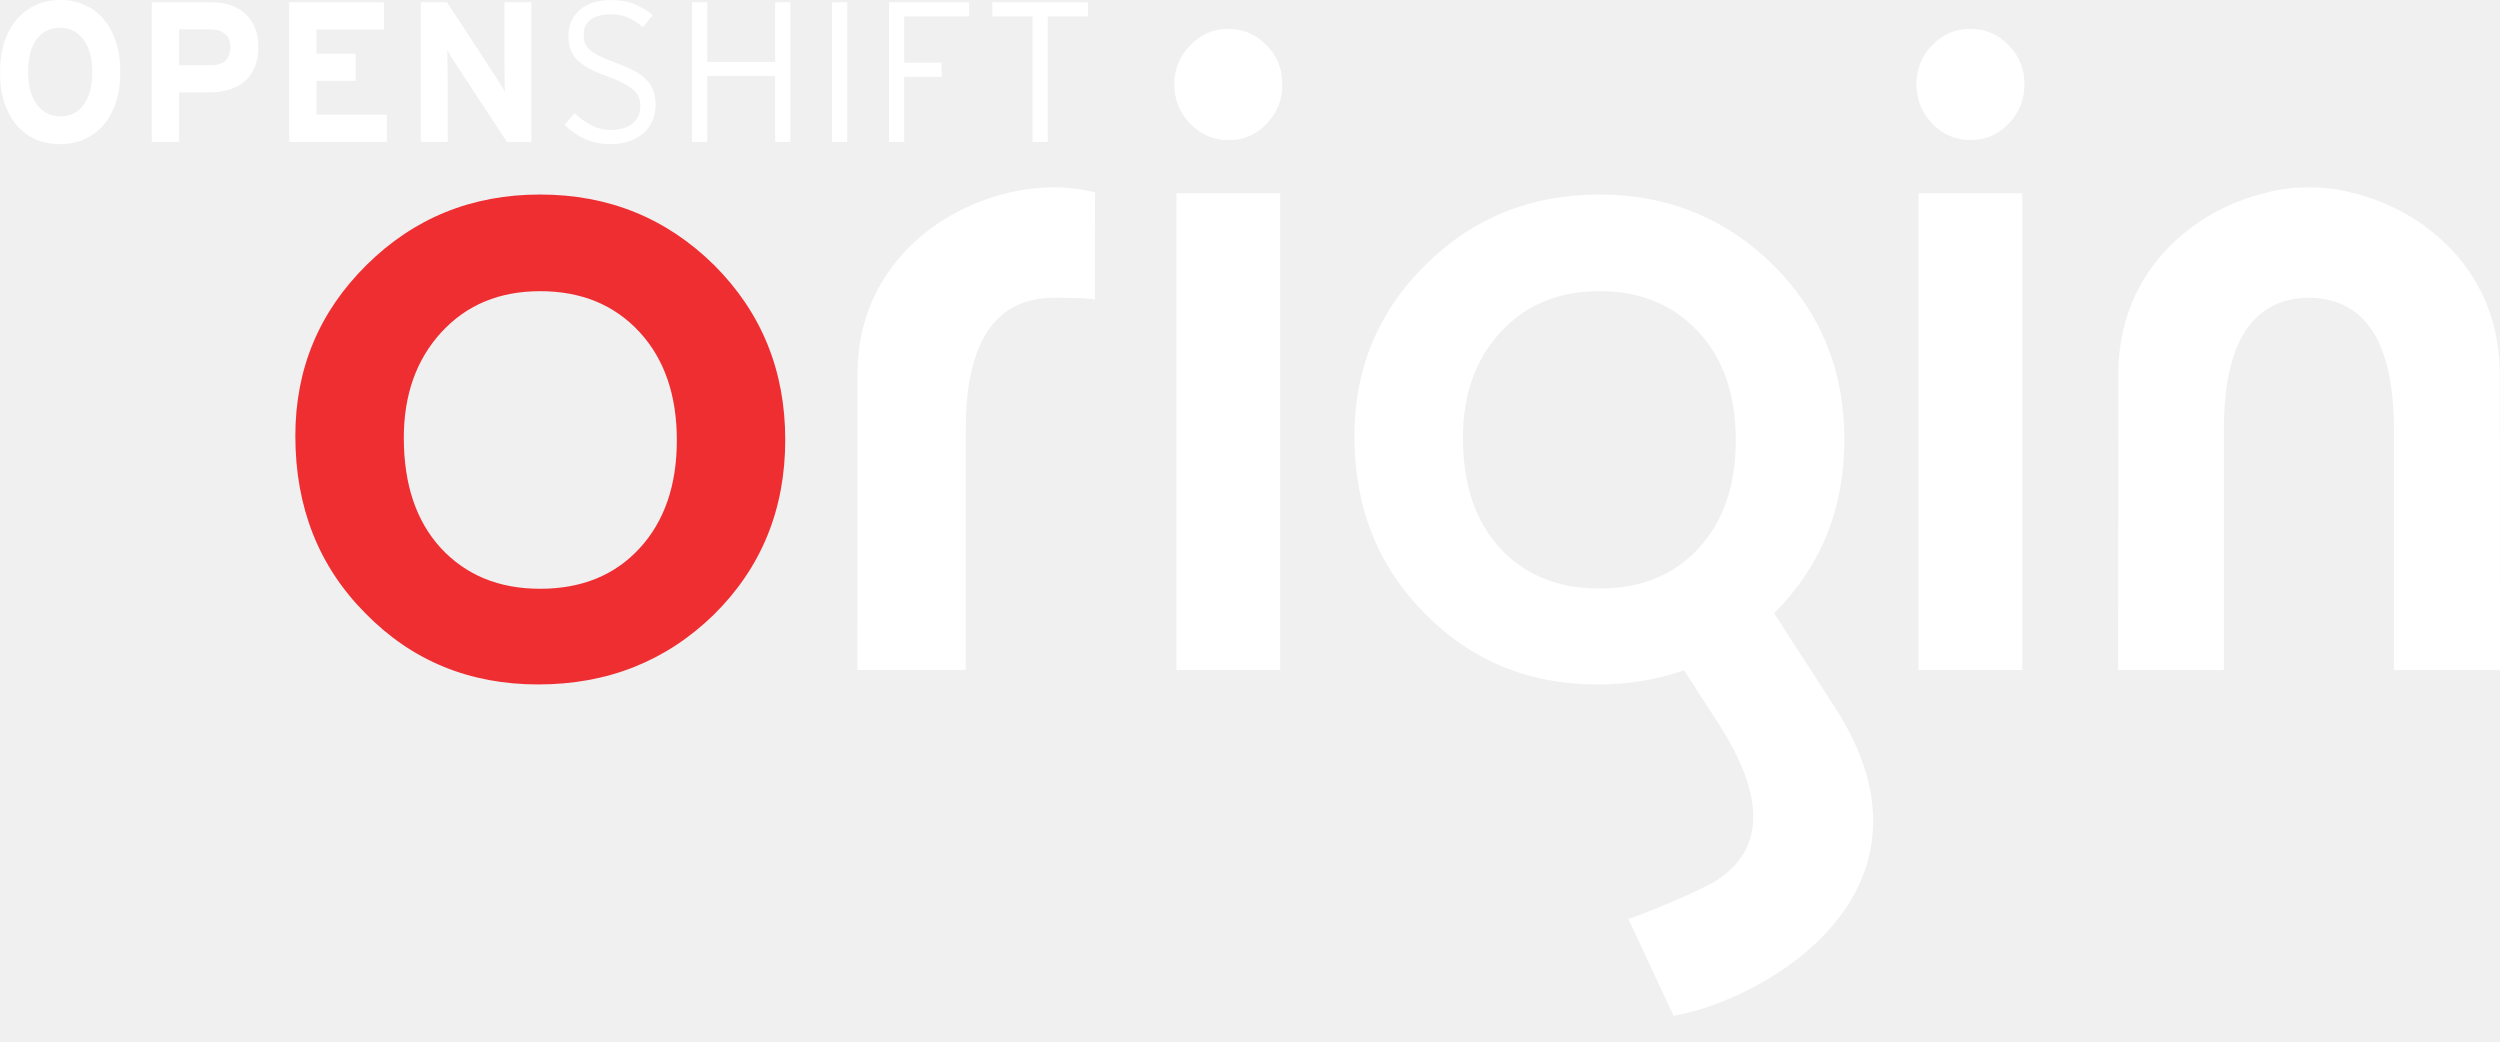
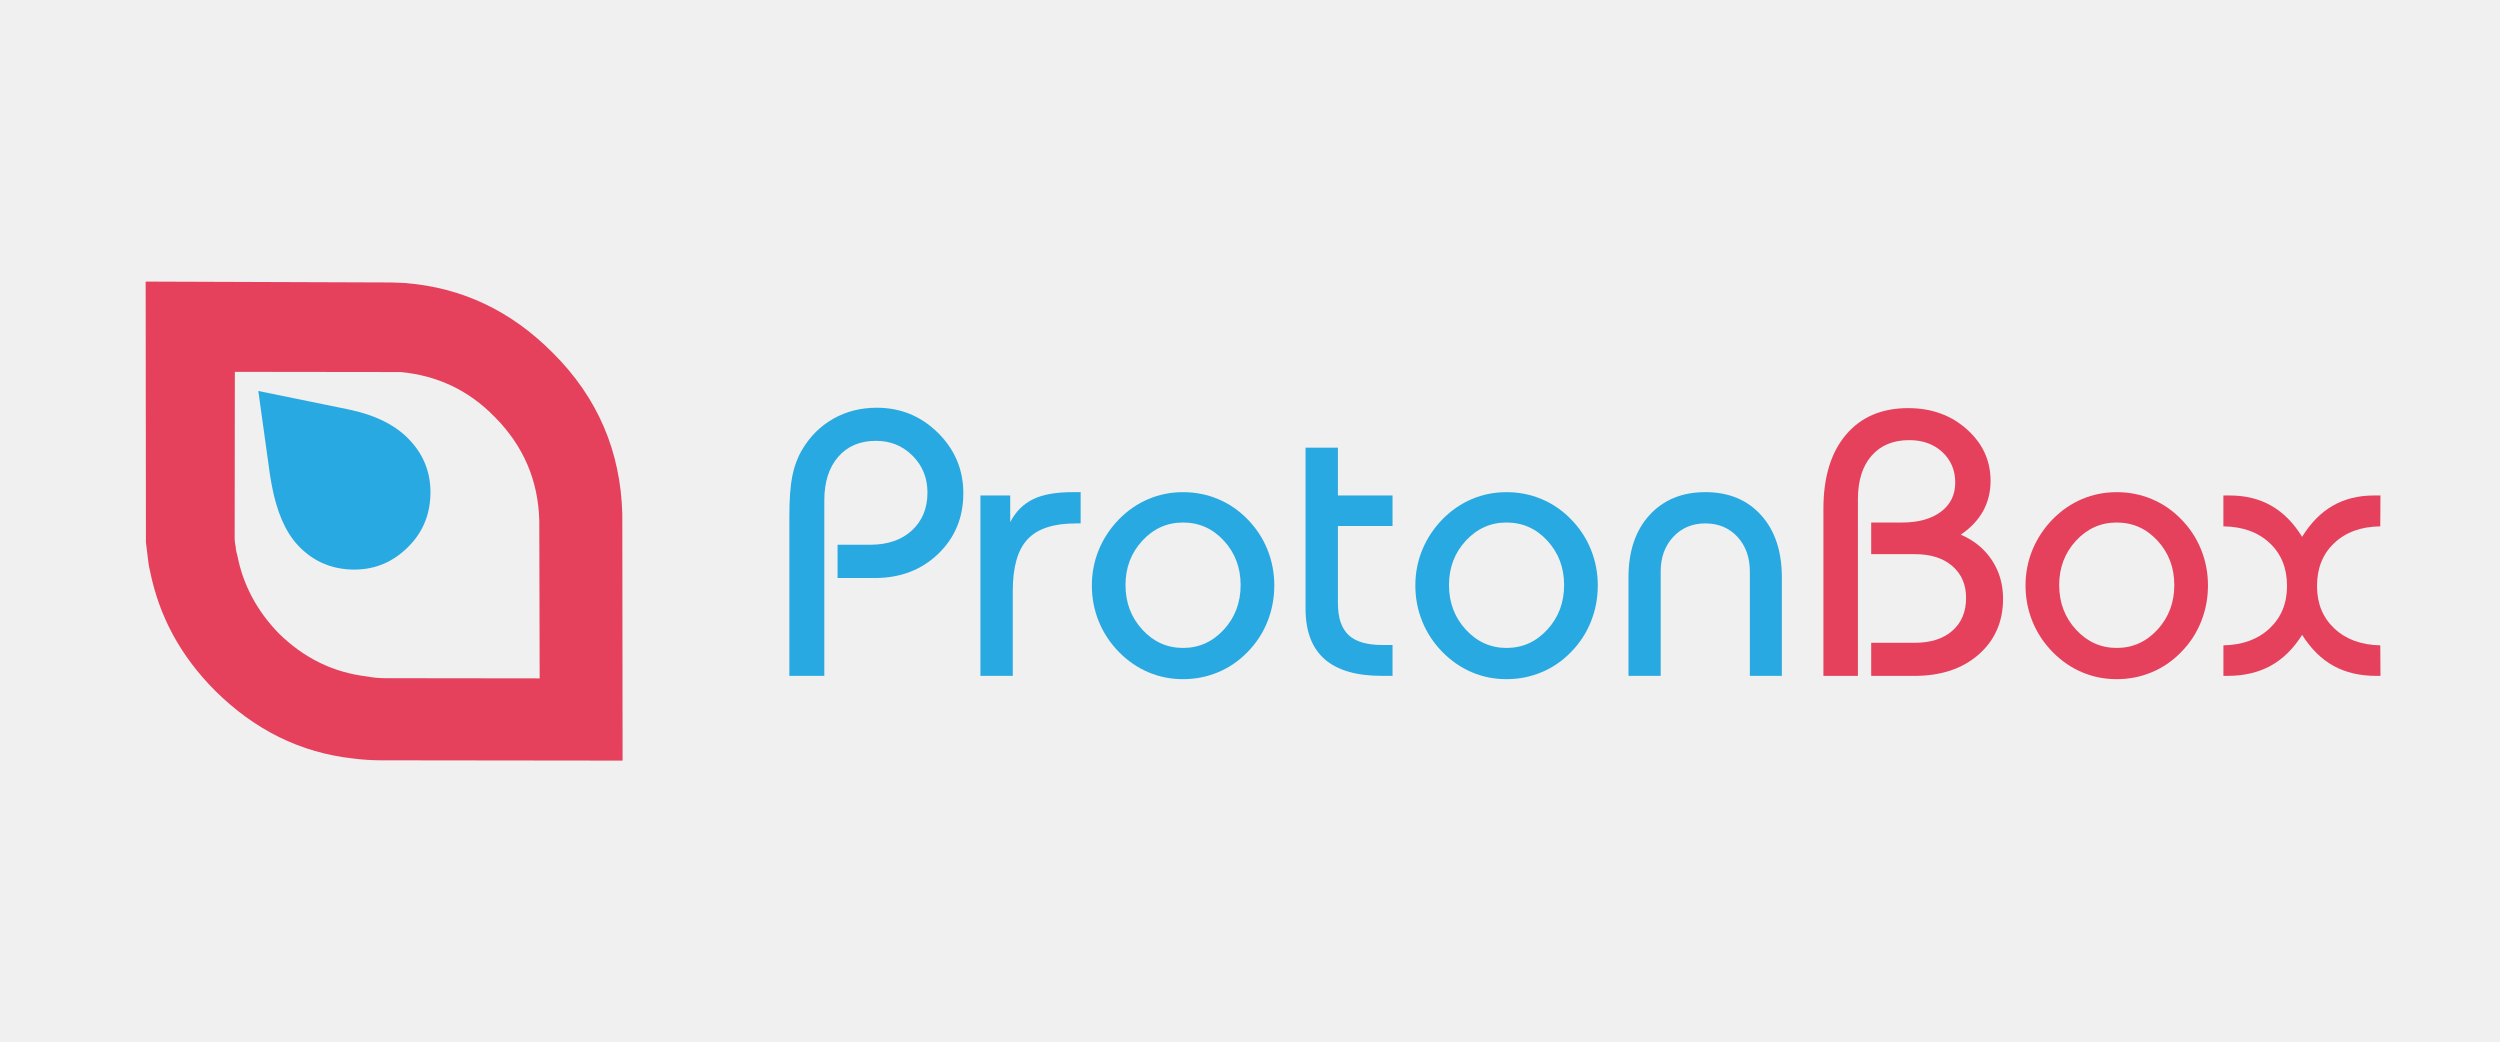
- <svg xmlns="http://www.w3.org/2000/svg" version="1.2" baseProfile="tiny" id="Layer_1" x="0px" y="0px" width="132px" height="55px" viewBox="0 0 132 55" xml:space="preserve">
-   <g id="g3187">
-     <g id="g6186" transform="matrix(1.6755 0 0 -1.6917 -334.84 486.75)">
-       <path id="path6188" fill="#EF2E32" d="M212.57,274.063c0-1.447,0.386-2.591,1.159-3.432c0.793-0.852,1.837-1.279,3.136-1.279    c1.308,0,2.352,0.421,3.135,1.263s1.174,1.967,1.174,3.374s-0.391,2.531-1.174,3.374c-0.793,0.852-1.838,1.277-3.135,1.277    c-1.279,0-2.315-0.425-3.107-1.277C212.966,276.51,212.57,275.409,212.57,274.063 M209.152,274.123    c0,2.09,0.747,3.869,2.244,5.335c1.496,1.466,3.318,2.199,5.468,2.199c2.159,0,3.991-0.738,5.497-2.214    c1.486-1.477,2.229-3.289,2.229-5.439c0-2.169-0.748-3.987-2.244-5.454c-1.506-1.456-3.353-2.184-5.541-2.184    c-2.171,0-3.988,0.743-5.454,2.229C209.884,270.061,209.152,271.904,209.152,274.123" />
-     </g>
-     <path id="path6194" fill="#FFFFFF" d="M64.845,1.522c-0.779,0-1.441,0.293-2,0.867c-0.559,0.573-0.842,1.255-0.842,2.043   c0,0.829,0.283,1.528,0.842,2.103c0.559,0.575,1.229,0.867,2.021,0.867c0.791,0,1.463-0.292,2.01-0.867   c0.559-0.573,0.832-1.264,0.832-2.079c0-0.813-0.273-1.506-0.832-2.065C66.316,1.816,65.636,1.523,64.845,1.522L64.845,1.522   L64.845,1.522z M62.119,10.206v25.173h5.475V10.206H62.119L62.119,10.206z" />
-     <path id="path6196" fill="#FFFFFF" d="M106.777,35.378H101.3V10.205h5.477V35.378L106.777,35.378z M101.187,4.429   c0-0.788,0.279-1.47,0.836-2.045c0.559-0.573,1.229-0.861,2.006-0.861c0.793,0,1.467,0.288,2.025,0.861   c0.559,0.562,0.838,1.25,0.838,2.064s-0.279,1.51-0.838,2.084c-0.545,0.575-1.213,0.862-2.004,0.862   c-0.793,0-1.467-0.287-2.025-0.862C101.466,5.958,101.187,5.257,101.187,4.429" />
-     <g id="g6447" transform="matrix(.99955 0 0 1.023 -1053.6 -130.43)">
-       <g id="text6218">
-         <path id="path844" fill="#FFFFFF" d="M1060.431,131.207c0-0.584-0.078-1.104-0.236-1.556c-0.152-0.459-0.367-0.849-0.649-1.165     c-0.276-0.323-0.61-0.566-1-0.73c-0.385-0.173-0.811-0.259-1.278-0.259c-0.473,0-0.907,0.086-1.297,0.259     c-0.391,0.172-0.727,0.419-1.01,0.742c-0.281,0.316-0.5,0.704-0.658,1.164c-0.151,0.46-0.227,0.982-0.227,1.567     c0,0.583,0.076,1.105,0.227,1.566c0.158,0.452,0.373,0.841,0.649,1.165c0.281,0.316,0.615,0.558,0.999,0.73     c0.391,0.165,0.825,0.247,1.299,0.247c0.467,0,0.895-0.086,1.288-0.258c0.391-0.172,0.727-0.415,1.008-0.731     c0.281-0.323,0.498-0.714,0.649-1.174C1060.353,132.312,1060.431,131.789,1060.431,131.207z M1058.948,131.228     c0,0.734-0.154,1.296-0.463,1.689c-0.303,0.391-0.707,0.587-1.215,0.587c-0.508,0-0.92-0.199-1.237-0.598     c-0.315-0.398-0.473-0.964-0.473-1.699s0.151-1.298,0.453-1.691c0.309-0.39,0.717-0.586,1.225-0.586     c0.508,0,0.92,0.199,1.237,0.598C1058.789,129.926,1058.948,130.493,1058.948,131.228L1058.948,131.228z" />
-         <path id="path846" fill="#FFFFFF" d="M1067.723,129.897c0-0.384-0.064-0.717-0.195-0.999c-0.129-0.288-0.309-0.529-0.535-0.722     c-0.227-0.193-0.49-0.332-0.793-0.422c-0.303-0.096-0.621-0.144-0.958-0.144h-3.152v7.21h1.442v-2.555h1.587     c0.371,0,0.713-0.044,1.03-0.134c0.322-0.089,0.6-0.23,0.834-0.422c0.233-0.193,0.416-0.436,0.545-0.732     C1067.659,130.678,1067.723,130.316,1067.723,129.897z M1066.24,129.93c0,0.625-0.344,0.937-1.03,0.937h-1.678v-1.855h1.657     c0.322,0,0.576,0.075,0.764,0.226C1066.144,129.384,1066.24,129.614,1066.24,129.93L1066.24,129.93z" />
-         <path id="path848" fill="#FFFFFF" d="M1074.511,134.822v-1.411h-3.719v-1.74h2.071v-1.401h-2.071v-1.247h3.564v-1.411h-5.006     v7.21H1074.511z" />
-         <path id="path850" fill="#FFFFFF" d="M1082.146,134.822v-7.21h-1.422v3.049c0,0.103,0,0.23,0,0.381     c0.006,0.152,0.01,0.305,0.01,0.464c0,0.151,0,0.295,0,0.431c0.008,0.132,0.01,0.23,0.01,0.3     c-0.047-0.096-0.123-0.221-0.227-0.371c-0.096-0.158-0.189-0.305-0.277-0.443l-2.556-3.811h-1.38v7.21h1.422v-3.172     c0-0.103-0.004-0.23-0.012-0.381c0-0.152,0-0.304,0-0.453c0-0.158-0.004-0.303-0.01-0.431c0-0.137,0-0.242,0-0.309     c0.047,0.096,0.121,0.223,0.215,0.381c0.104,0.151,0.199,0.295,0.289,0.432l2.648,3.935L1082.146,134.822L1082.146,134.822z" />
-       </g>
-       <g id="text6222">
-         <path id="path833" fill="#FFFFFF" d="M1088.707,132.927c0-0.268-0.035-0.505-0.104-0.711c-0.068-0.205-0.186-0.394-0.35-0.566     c-0.158-0.172-0.371-0.329-0.637-0.474c-0.27-0.145-0.602-0.288-1-0.432c-0.363-0.13-0.659-0.25-0.885-0.36     c-0.221-0.112-0.393-0.221-0.516-0.33c-0.123-0.117-0.205-0.233-0.246-0.35c-0.043-0.122-0.063-0.261-0.063-0.41     c0-0.144,0.024-0.279,0.072-0.402c0.055-0.132,0.137-0.243,0.246-0.341c0.117-0.095,0.264-0.172,0.443-0.226     c0.178-0.061,0.391-0.094,0.639-0.094c0.363,0,0.676,0.059,0.936,0.177c0.268,0.11,0.531,0.274,0.793,0.494l0.516-0.628     c-0.303-0.241-0.625-0.43-0.969-0.567c-0.336-0.137-0.746-0.205-1.227-0.205c-0.336,0-0.645,0.041-0.926,0.123     c-0.275,0.082-0.512,0.206-0.711,0.37c-0.192,0.158-0.344,0.35-0.453,0.578c-0.109,0.226-0.164,0.485-0.164,0.772     c0,0.262,0.035,0.492,0.102,0.69c0.076,0.2,0.193,0.381,0.35,0.546c0.166,0.158,0.379,0.308,0.639,0.453     c0.268,0.137,0.598,0.275,0.989,0.411c0.33,0.117,0.604,0.234,0.825,0.35c0.219,0.11,0.395,0.222,0.526,0.34     c0.137,0.116,0.233,0.243,0.287,0.381c0.057,0.137,0.082,0.288,0.082,0.453c0,0.385-0.141,0.685-0.422,0.907     c-0.274,0.22-0.653,0.328-1.131,0.328c-0.371,0-0.715-0.078-1.032-0.237c-0.315-0.158-0.61-0.367-0.885-0.629l-0.535,0.599     c0.289,0.288,0.639,0.529,1.051,0.722c0.418,0.185,0.875,0.278,1.37,0.278c0.377,0,0.713-0.052,1.008-0.155     c0.297-0.103,0.547-0.243,0.752-0.422c0.205-0.179,0.362-0.391,0.463-0.64C1088.65,133.473,1088.707,133.209,1088.707,132.927z" />
-         <path id="path835" fill="#FFFFFF" d="M1095.825,134.822v-7.21h-0.805v3.08h-3.586v-3.08h-0.802v7.21h0.802v-3.399h3.586v3.399     H1095.825z" />
-         <path id="path837" fill="#FFFFFF" d="M1098.83,134.822v-7.21h-0.803v7.21H1098.83z" />
-         <path id="path839" fill="#FFFFFF" d="M1105.269,128.343v-0.731h-4.234v7.21h0.803v-3.357h1.979v-0.732h-1.979v-2.388     L1105.269,128.343L1105.269,128.343z" />
-         <path id="path841" fill="#FFFFFF" d="M1111.543,128.343v-0.731h-5.049v0.731h2.122v6.479h0.805v-6.479H1111.543z" />
-       </g>
-     </g>
-     <path id="path6212" fill="#FFFFFF" d="M84.435,10.271c-3.602,0-6.658,1.229-9.166,3.709c-2.506,2.479-3.756,5.5-3.756,9.035   c0,3.754,1.229,6.863,3.686,9.344c2.457,2.514,5.506,3.78,9.143,3.78c1.641,0,3.164-0.256,4.576-0.749l1.795,2.78   c2.516,3.894,2.479,6.675-0.107,8.334c-0.855,0.55-4.592,2.089-4.637,1.997l2.4,5.136c4.973-0.896,14.586-6.548,8.668-16.049   l-3.363-5.207c2.469-2.471,3.709-5.521,3.709-9.166c0-3.636-1.244-6.703-3.734-9.2C91.126,11.52,88.052,10.272,84.435,10.271   L84.435,10.271z M84.435,15.372c2.174,0,3.928,0.722,5.254,2.163c1.312,1.425,1.961,3.327,1.961,5.706   c0,2.38-0.648,4.282-1.961,5.706c-1.311,1.425-3.062,2.128-5.254,2.128c-2.174,0-3.926-0.709-5.254-2.151   c-1.293-1.424-1.938-3.364-1.938-5.812c0-2.278,0.658-4.134,1.984-5.575c1.328-1.441,3.066-2.164,5.209-2.164H84.435z" />
-     <path id="path3058" fill="#FFFFFF" d="M121.642,9.895c-0.168,0.004-0.332,0.011-0.496,0.022c-0.326,0.025-0.643,0.068-0.955,0.131   c-0.016,0.003-0.031,0.01-0.047,0.013c-0.139,0.028-0.277,0.059-0.412,0.096c-3.994,0.92-7.896,4.229-7.883,9.598l-0.012,15.624   h5.584V22.696c0-4.61,1.498-6.936,4.49-6.978c2.992,0.042,4.488,2.366,4.488,6.978v12.683h5.6l-0.014-15.624   c0.014-5.364-3.893-8.675-7.883-9.598c-0.156-0.036-0.303-0.078-0.459-0.107c-0.311-0.062-0.639-0.104-0.965-0.131   c-0.008-0.001-0.018,0.001-0.023,0c-0.16-0.014-0.314-0.019-0.473-0.022c-0.012-0.001-0.023,0-0.035,0   C121.978,9.892,121.808,9.892,121.642,9.895L121.642,9.895z" />
-     <g id="g3052" transform="matrix(1.7114 0 0 -1.6897 -271.86 477.92)">
-       <path id="path3054" fill="#FFFFFF" d="M185.308,271.149c-0.011,4.383,4.435,6.453,7.329,5.682l-0.009-3.366    c0,0.061-0.644,0.075-1.247,0.075c-1.824,0-2.734-1.377-2.734-4.131v-7.504h-3.344" />
-     </g>
+ <svg xmlns="http://www.w3.org/2000/svg" version="1.1" id="Layer_1" x="0px" y="0px" width="132px" height="55px" viewBox="0 0 132 55" enable-background="new 0 0 132 55" xml:space="preserve">
+   <g>
+     <path fill="#29A9E1" d="M41.678,35.686v-8.409c0-0.913,0.052-1.626,0.155-2.141c0.103-0.515,0.275-0.976,0.515-1.384   c0.421-0.712,0.972-1.261,1.656-1.646c0.683-0.385,1.445-0.578,2.287-0.578c1.262,0,2.34,0.442,3.233,1.325s1.34,1.947,1.34,3.19   c0,1.282-0.442,2.348-1.325,3.199c-0.884,0.851-1.999,1.277-3.345,1.277h-1.971v-1.757h1.728c0.919,0,1.652-0.252,2.199-0.757   c0.547-0.505,0.82-1.172,0.82-2c0-0.77-0.262-1.418-0.786-1.942c-0.524-0.524-1.169-0.787-1.932-0.787   c-0.842,0-1.507,0.282-1.995,0.845c-0.489,0.563-0.733,1.33-0.733,2.301v9.263H41.678z" />
+     <path fill="#29A9E1" d="M51.766,35.686v-9.525h1.573v1.408c0.291-0.557,0.693-0.96,1.204-1.209   c0.511-0.249,1.201-0.374,2.068-0.374h0.447v1.651h-0.262c-1.172,0-2.018,0.278-2.539,0.835c-0.521,0.557-0.782,1.463-0.782,2.719   v4.496H51.766z" />
+     <path fill="#29A9E1" d="M57.65,30.909c0-0.66,0.123-1.288,0.369-1.884c0.246-0.596,0.602-1.133,1.068-1.612   c0.46-0.466,0.976-0.82,1.549-1.063c0.573-0.243,1.183-0.364,1.83-0.364c0.647,0,1.262,0.121,1.845,0.364   c0.583,0.243,1.1,0.597,1.554,1.063c0.46,0.466,0.811,1,1.054,1.602s0.364,1.233,0.364,1.893c0,0.673-0.121,1.312-0.364,1.918   c-0.243,0.605-0.594,1.141-1.054,1.607c-0.453,0.466-0.971,0.82-1.554,1.063c-0.583,0.243-1.198,0.364-1.845,0.364   c-0.647,0-1.257-0.121-1.83-0.364c-0.573-0.243-1.089-0.597-1.549-1.063c-0.466-0.473-0.822-1.01-1.068-1.612   C57.773,32.22,57.65,31.582,57.65,30.909z M59.427,30.89c0,0.926,0.296,1.711,0.888,2.355c0.592,0.644,1.309,0.966,2.151,0.966   c0.841,0,1.558-0.322,2.151-0.966c0.592-0.644,0.888-1.429,0.888-2.355c0-0.919-0.295-1.699-0.884-2.34   c-0.589-0.641-1.308-0.961-2.156-0.961c-0.842,0-1.558,0.32-2.151,0.961C59.723,29.191,59.427,29.971,59.427,30.89z" />
+     <path fill="#29A9E1" d="M68.933,23.636h1.709v2.525h2.884v1.612h-2.884v4.078c0,0.764,0.186,1.322,0.558,1.675   c0.372,0.353,0.966,0.529,1.782,0.529h0.544v1.631h-0.563c-1.346,0-2.355-0.295-3.025-0.884s-1.005-1.476-1.005-2.661V23.636z" />
+     <path fill="#29A9E1" d="M74.73,30.909c0-0.66,0.123-1.288,0.369-1.884c0.246-0.596,0.602-1.133,1.068-1.612   c0.46-0.466,0.976-0.82,1.549-1.063c0.573-0.243,1.183-0.364,1.83-0.364c0.647,0,1.262,0.121,1.845,0.364   c0.583,0.243,1.1,0.597,1.554,1.063c0.46,0.466,0.811,1,1.054,1.602c0.243,0.602,0.364,1.233,0.364,1.893   c0,0.673-0.121,1.312-0.364,1.918c-0.243,0.605-0.594,1.141-1.054,1.607c-0.453,0.466-0.971,0.82-1.554,1.063   c-0.583,0.243-1.198,0.364-1.845,0.364c-0.647,0-1.257-0.121-1.83-0.364c-0.573-0.243-1.089-0.597-1.549-1.063   c-0.466-0.473-0.822-1.01-1.068-1.612C74.853,32.22,74.73,31.582,74.73,30.909z M76.507,30.89c0,0.926,0.296,1.711,0.888,2.355   c0.592,0.644,1.309,0.966,2.151,0.966c0.841,0,1.558-0.322,2.151-0.966c0.592-0.644,0.888-1.429,0.888-2.355   c0-0.919-0.295-1.699-0.884-2.34c-0.589-0.641-1.308-0.961-2.156-0.961c-0.842,0-1.558,0.32-2.151,0.961   C76.803,29.191,76.507,29.971,76.507,30.89z" />
+     <path fill="#29A9E1" d="M85.984,35.686v-5.195c0-1.385,0.369-2.482,1.107-3.292c0.738-0.809,1.722-1.214,2.952-1.214   c1.23,0,2.21,0.405,2.942,1.214c0.731,0.809,1.097,1.906,1.097,3.292v5.195h-1.69v-5.506c0-0.751-0.218-1.363-0.655-1.835   s-1.002-0.709-1.694-0.709c-0.686,0-1.251,0.236-1.694,0.709c-0.443,0.473-0.665,1.084-0.665,1.835v5.506H85.984z" />
+     <path fill="#E5415C" d="M96.276,35.686V26.86c0-1.664,0.396-2.965,1.189-3.903c0.793-0.939,1.889-1.408,3.287-1.408   c1.23,0,2.262,0.372,3.097,1.117s1.253,1.651,1.253,2.719c0,0.589-0.131,1.121-0.393,1.597c-0.262,0.476-0.655,0.892-1.18,1.248   c0.706,0.304,1.254,0.754,1.646,1.35c0.392,0.596,0.587,1.272,0.587,2.029c0,1.211-0.429,2.193-1.287,2.947   c-0.858,0.754-1.989,1.131-3.394,1.131h-2.282v-1.748h2.301c0.842,0,1.503-0.212,1.986-0.636c0.482-0.424,0.723-1.002,0.723-1.733   c0-0.706-0.243-1.267-0.728-1.685c-0.485-0.418-1.146-0.626-1.981-0.626h-2.301v-1.67h1.631c0.861,0,1.544-0.189,2.049-0.568   s0.757-0.892,0.757-1.539c0-0.654-0.227-1.191-0.68-1.612c-0.453-0.421-1.036-0.631-1.748-0.631c-0.848,0-1.512,0.275-1.991,0.825   c-0.479,0.55-0.719,1.314-0.719,2.292v9.331H96.276z" />
+     <path fill="#E5415C" d="M106.948,30.909c0-0.66,0.123-1.288,0.369-1.884c0.246-0.596,0.602-1.133,1.068-1.612   c0.46-0.466,0.976-0.82,1.549-1.063c0.573-0.243,1.183-0.364,1.83-0.364c0.647,0,1.262,0.121,1.845,0.364   c0.583,0.243,1.1,0.597,1.554,1.063c0.46,0.466,0.811,1,1.054,1.602s0.364,1.233,0.364,1.893c0,0.673-0.121,1.312-0.364,1.918   c-0.243,0.605-0.594,1.141-1.054,1.607c-0.453,0.466-0.971,0.82-1.554,1.063c-0.583,0.243-1.198,0.364-1.845,0.364   c-0.647,0-1.257-0.121-1.83-0.364c-0.573-0.243-1.089-0.597-1.549-1.063c-0.466-0.473-0.822-1.01-1.068-1.612   C107.071,32.22,106.948,31.582,106.948,30.909z M108.725,30.89c0,0.926,0.296,1.711,0.888,2.355   c0.592,0.644,1.309,0.966,2.151,0.966s1.558-0.322,2.151-0.966c0.592-0.644,0.888-1.429,0.888-2.355   c0-0.919-0.295-1.699-0.884-2.34c-0.589-0.641-1.308-0.961-2.156-0.961c-0.842,0-1.558,0.32-2.151,0.961   C109.021,29.191,108.725,29.971,108.725,30.89z" />
+     <path fill="#E5415C" d="M117.395,26.161h0.33c0.835,0,1.57,0.181,2.204,0.544c0.634,0.363,1.175,0.909,1.622,1.641   c0.453-0.738,0.994-1.287,1.622-1.646c0.628-0.359,1.353-0.539,2.175-0.539h0.34l-0.01,1.631c-1.01,0.013-1.819,0.306-2.427,0.879   c-0.608,0.573-0.913,1.329-0.913,2.267c0,0.926,0.306,1.675,0.918,2.248s1.419,0.869,2.423,0.888l0.01,1.612h-0.223   c-0.867,0-1.62-0.176-2.258-0.529c-0.638-0.353-1.189-0.898-1.656-1.636c-0.46,0.731-1.013,1.275-1.66,1.631   c-0.647,0.356-1.408,0.534-2.282,0.534h-0.214v-1.612c1.01-0.019,1.822-0.317,2.437-0.893c0.615-0.576,0.922-1.324,0.922-2.243   c0-0.939-0.306-1.694-0.918-2.267s-1.426-0.866-2.442-0.879V26.161z" />
  </g>
+   <path fill="#E5415C" d="M7.915,30.123c0.48,2.397,1.596,4.489,3.438,6.342c2.084,2.065,4.501,3.281,7.312,3.586  c0.484,0.062,0.967,0.093,1.481,0.094l12.727,0.015l-0.015-13.01c-0.086-3.306-1.292-6.158-3.678-8.527  c-2.205-2.215-4.773-3.431-7.765-3.678c-0.242,0-0.484-0.031-0.726-0.031L7.691,14.868l0.014,13.768  c0.03,0.273,0.06,0.486,0.089,0.728C7.824,29.638,7.854,29.881,7.915,30.123z M12.54,29.37c-0.03-0.152-0.09-0.304-0.09-0.455  c-0.03-0.182-0.06-0.334-0.06-0.485l0.01-8.796l8.283,0.01c0.181,0,0.333,0.001,0.484,0.001c1.905,0.184,3.566,0.944,4.955,2.371  c1.51,1.519,2.294,3.339,2.352,5.462l0.02,8.34l-8.132-0.01c-0.363,0-0.665-0.031-0.997-0.092c-1.783-0.214-3.325-0.974-4.653-2.28  C13.566,32.252,12.841,30.886,12.54,29.37z" />
+   <path fill="#29A9E1" d="M22.725,26.165c0.042-1.131-0.317-2.091-1.077-2.913c-0.744-0.804-1.829-1.339-3.254-1.636l-4.755-0.972  l0.616,4.434c0.026,0.179,0.068,0.359,0.093,0.538c0.262,1.394,0.715,2.456,1.367,3.159c0.744,0.806,1.671,1.237,2.75,1.293  c0.033,0.001,0.033,0.001,0.065,0.003c1.128,0.042,2.085-0.318,2.904-1.08C22.253,28.227,22.683,27.297,22.725,26.165z" />
</svg>
